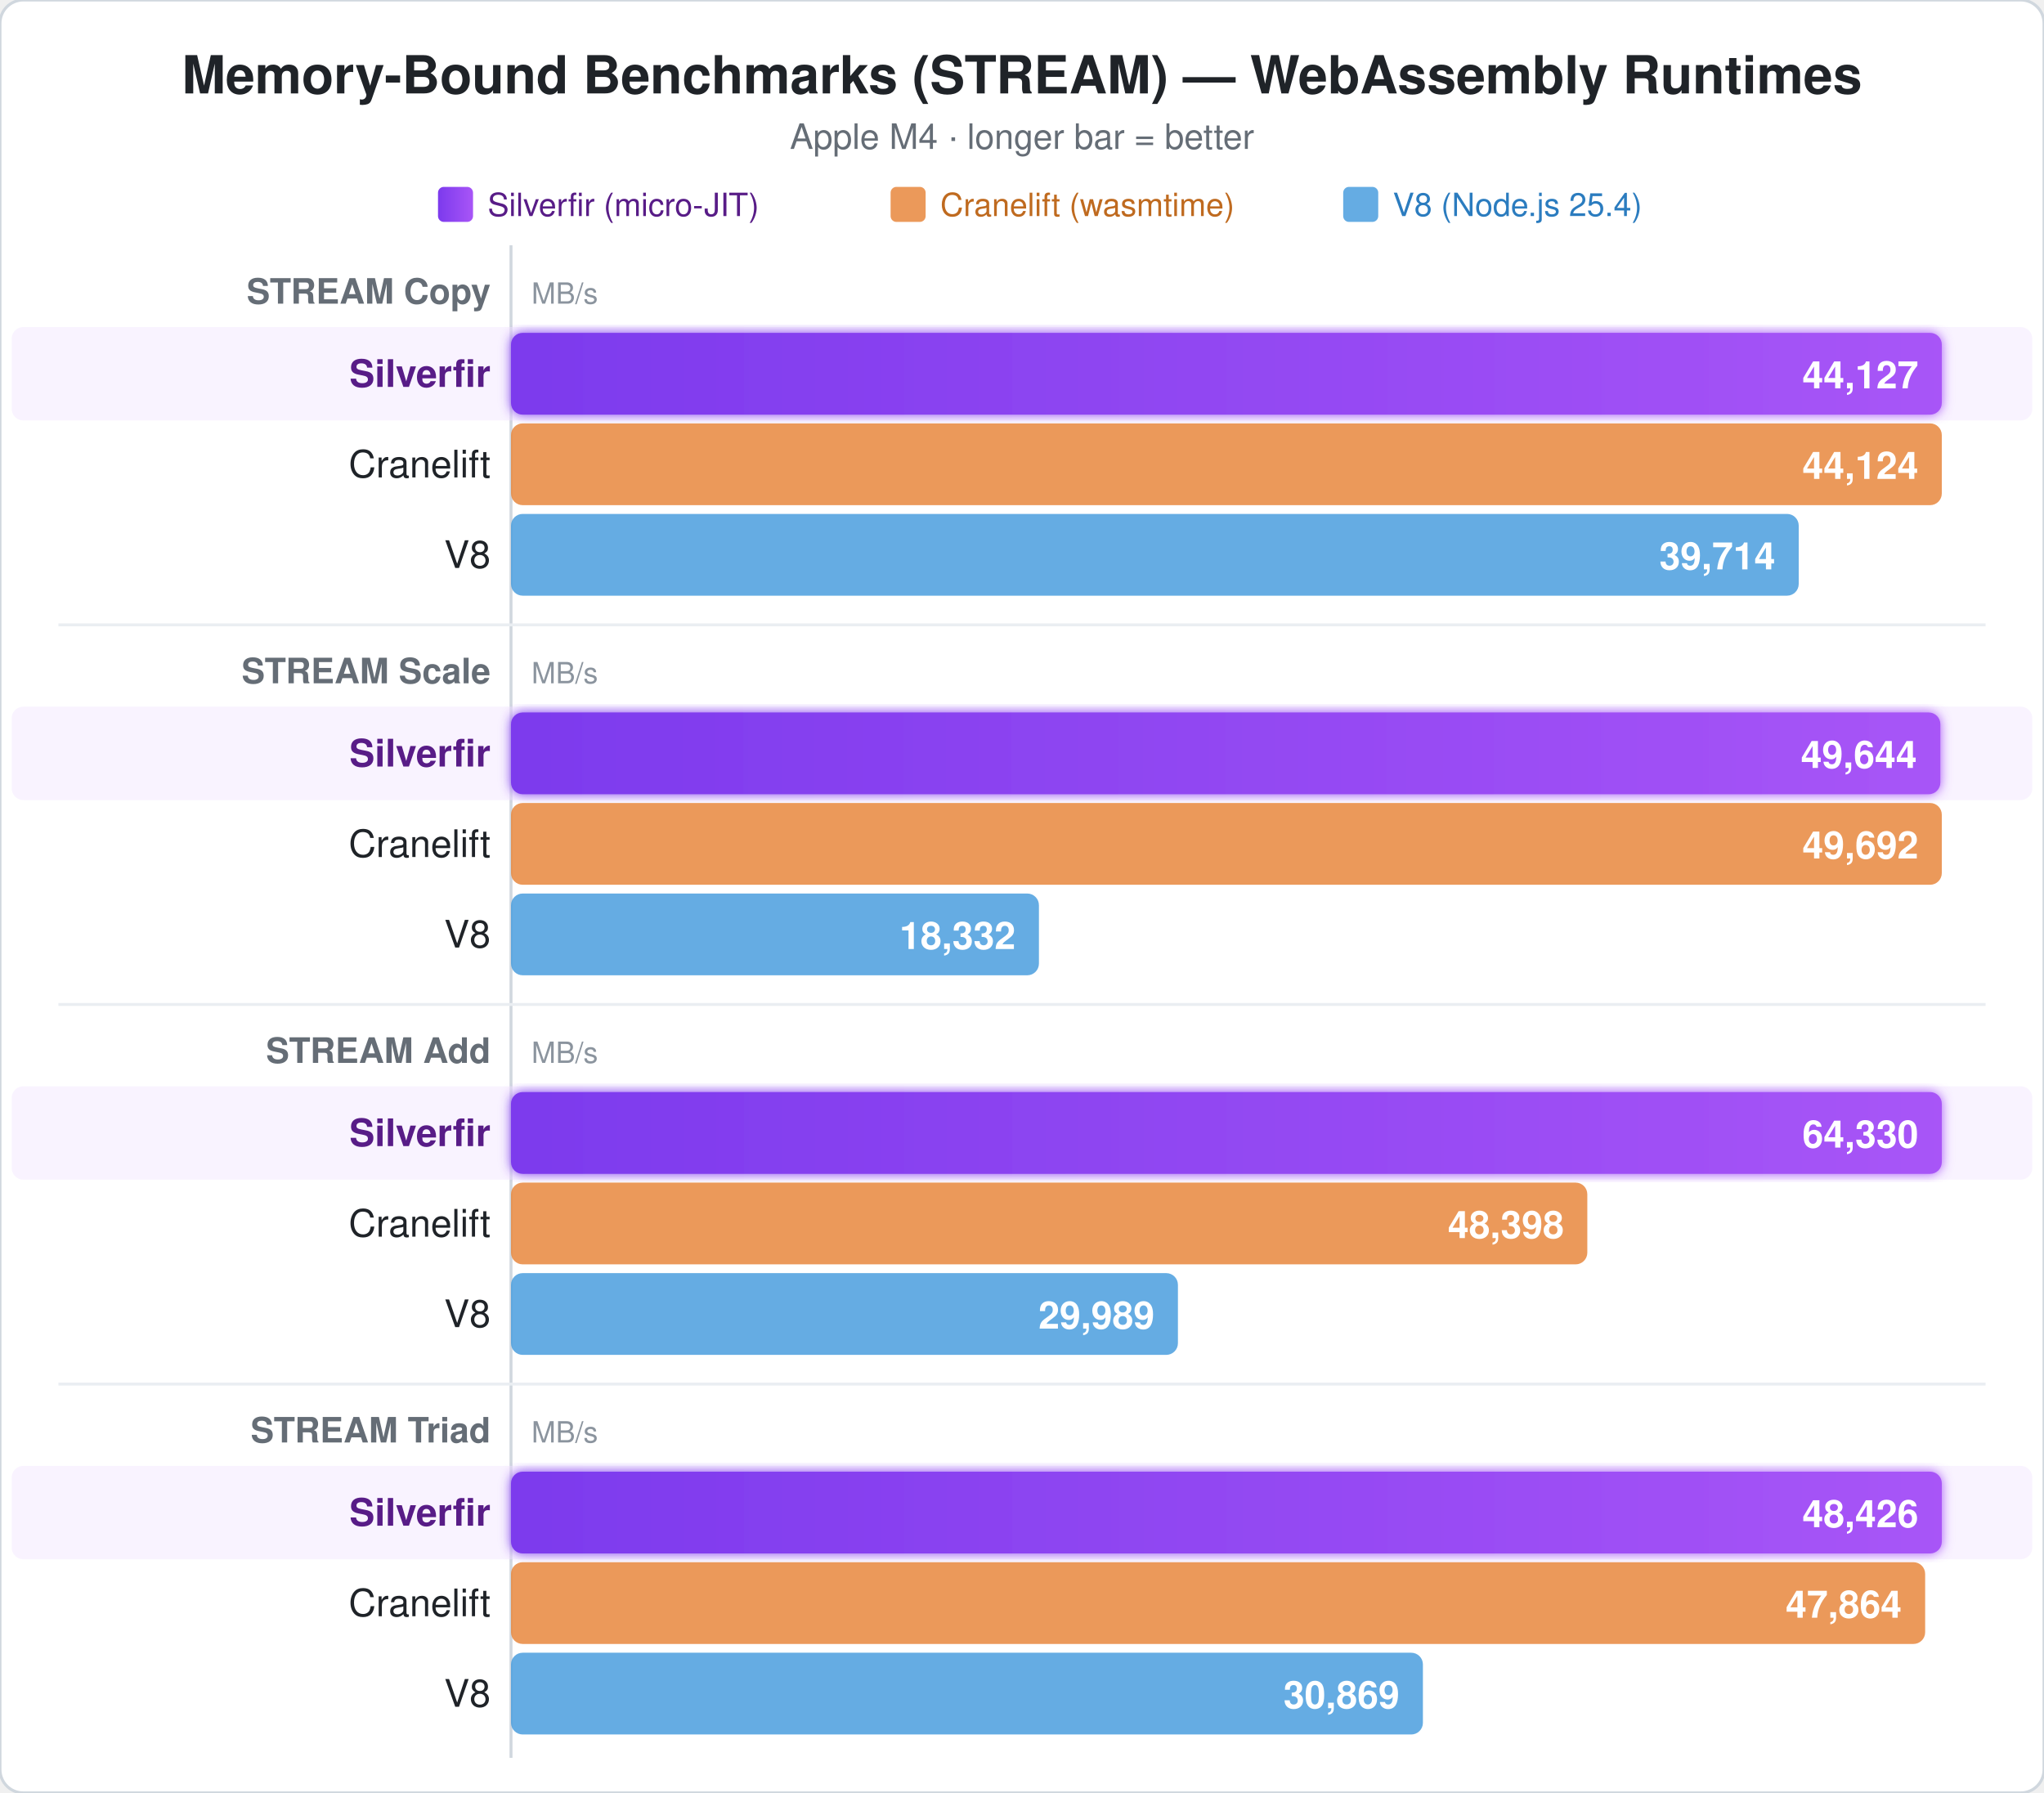
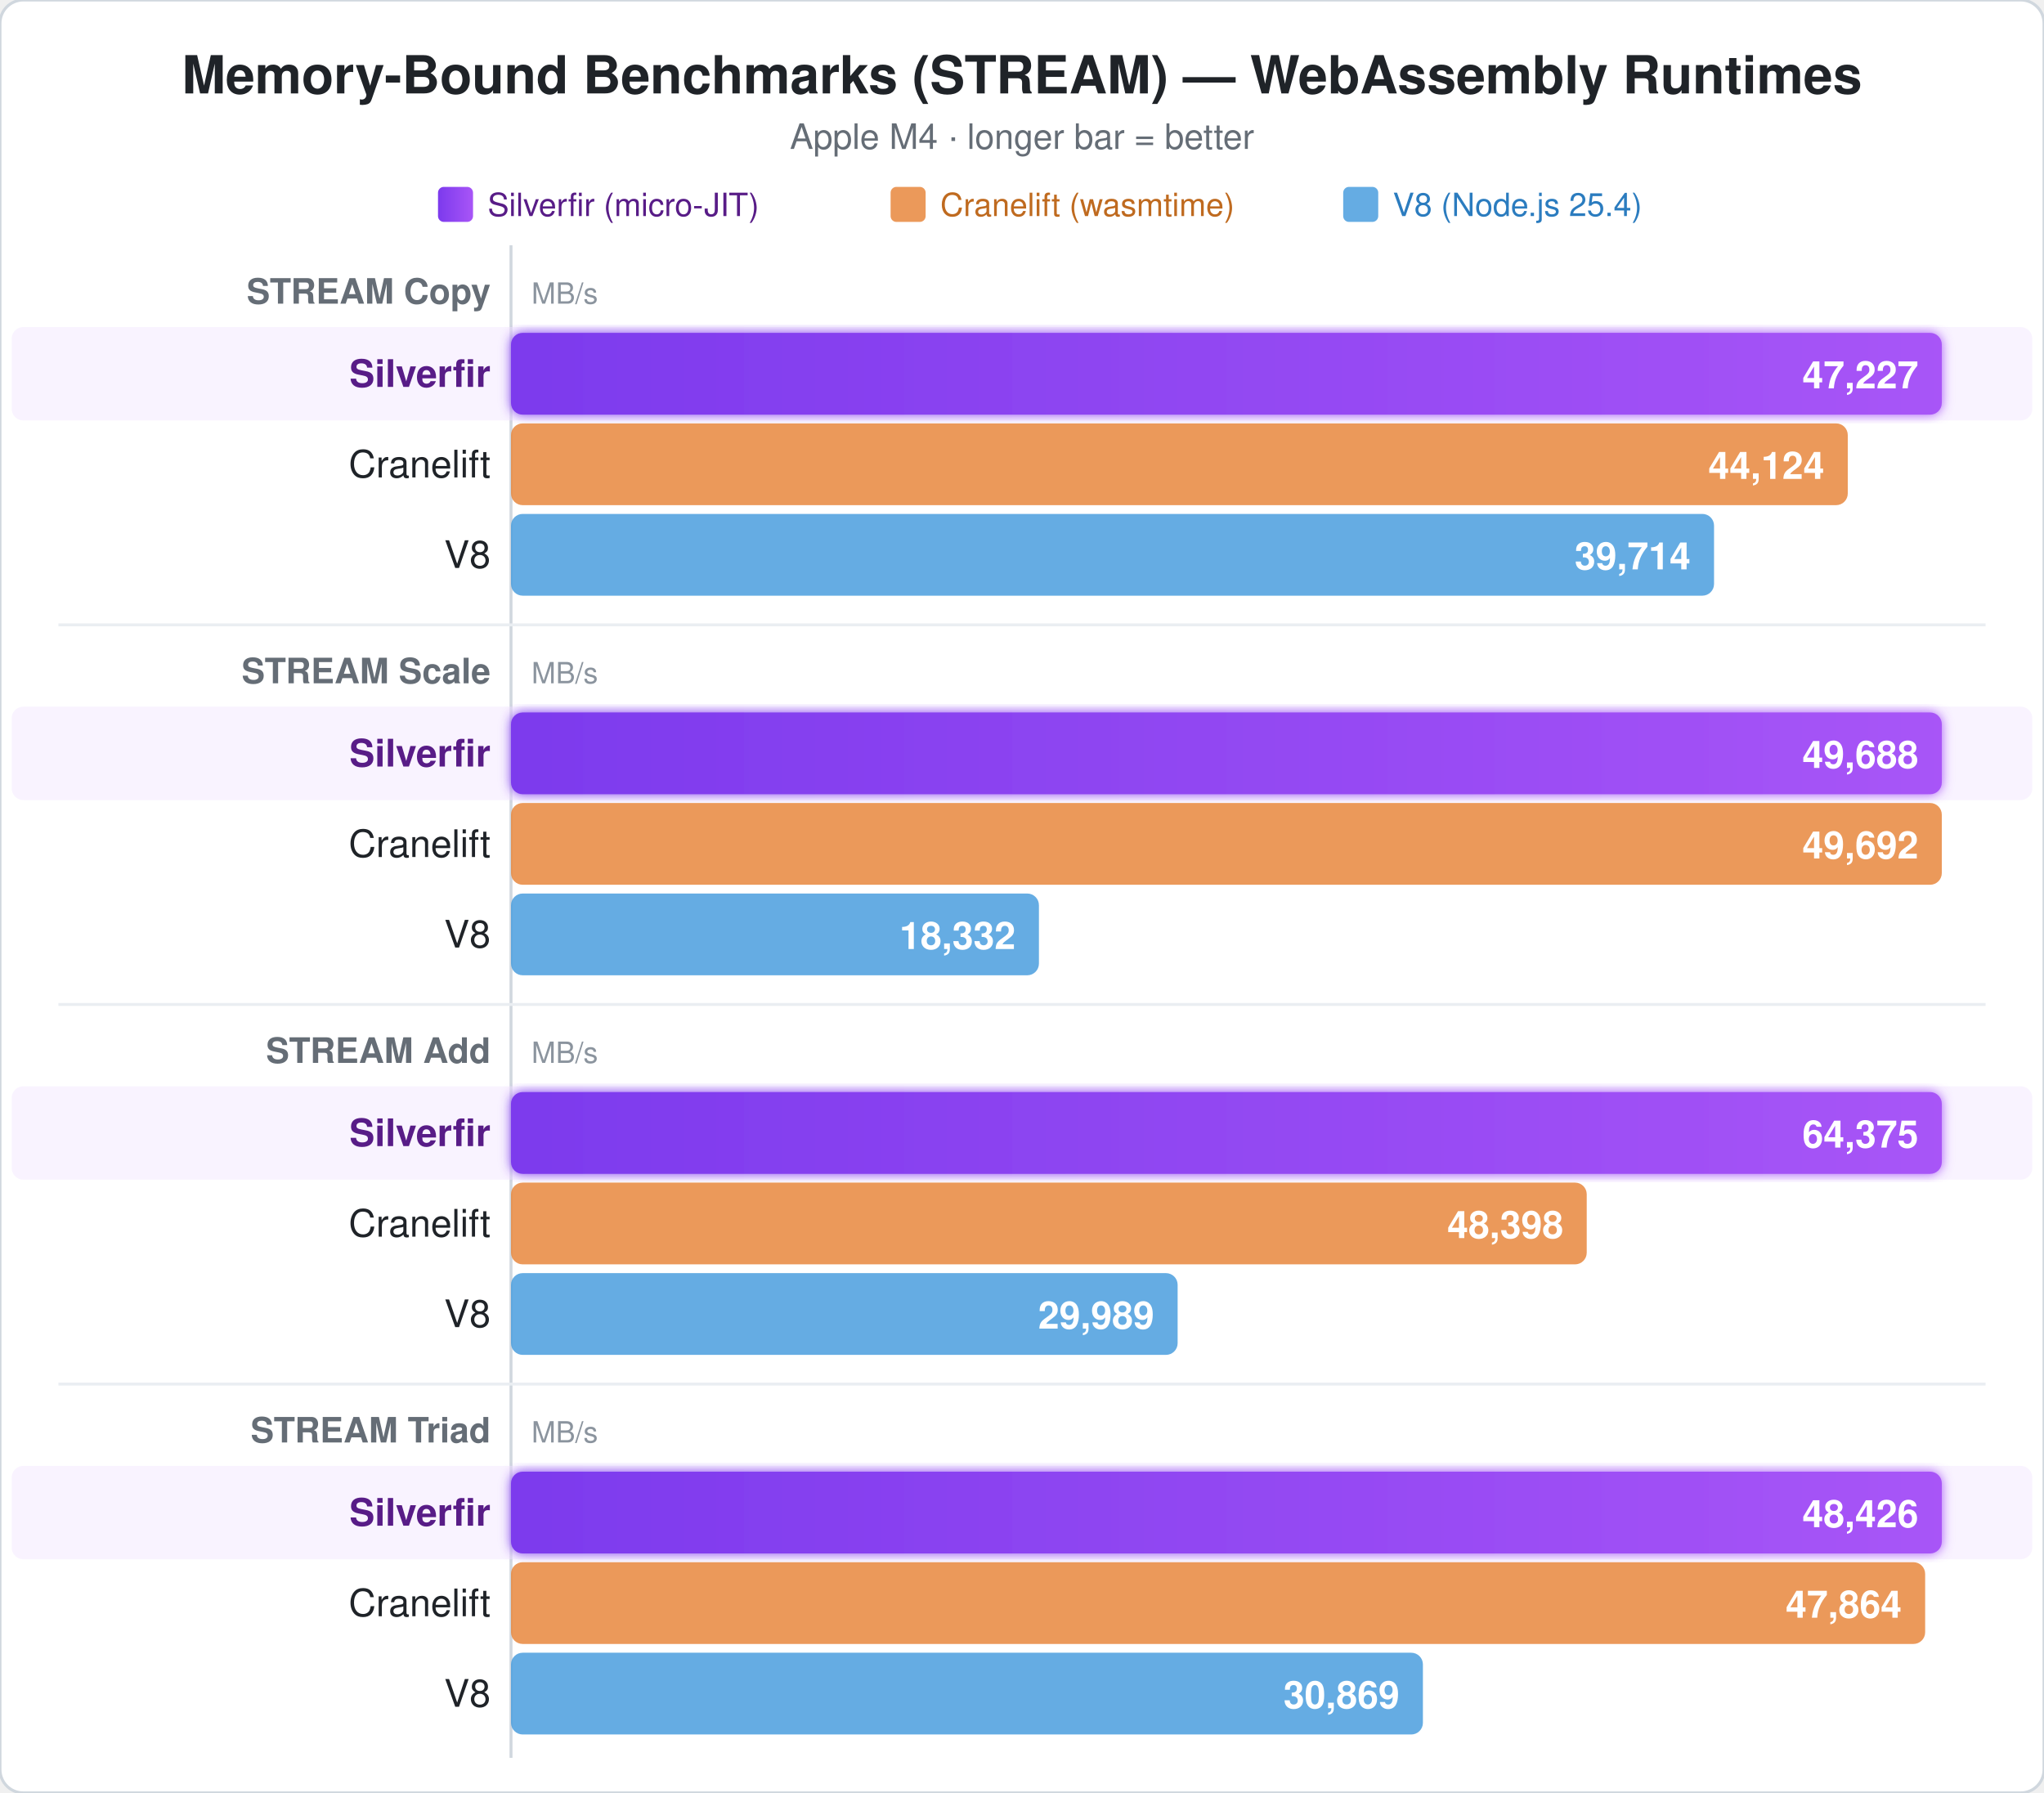
<svg xmlns="http://www.w3.org/2000/svg" role="img" viewBox="0 0 700 614" width="700" height="614">
  <defs>
    <linearGradient id="hlGrad" x1="0" y1="0" x2="1" y2="0">
      <stop offset="0%" stop-color="#7c3aed" />
      <stop offset="100%" stop-color="#a855f7" />
    </linearGradient>
    <filter id="glow">
      <feGaussianBlur stdDeviation="2" result="blur" />
      <feMerge>
        <feMergeNode in="blur" />
        <feMergeNode in="SourceGraphic" />
      </feMerge>
    </filter>
  </defs>
  <rect width="700" height="614" rx="8" ry="8" fill="#ffffff" stroke="#d0d7de" stroke-width="1" />
  <text x="350.0" y="32" text-anchor="middle" fill="#1f2328" font-family="Segoe UI,Helvetica,Arial,sans-serif" font-size="18" font-weight="600">Memory-Bound Benchmarks (STREAM) — WebAssembly Runtimes</text>
  <text x="350.0" y="51" text-anchor="middle" fill="#656d76" font-family="Segoe UI,Helvetica,Arial,sans-serif" font-size="12">Apple M4  ·  longer bar = better</text>
  <rect x="150.0" y="64" width="12" height="12" rx="2" fill="url(#hlGrad)" />
  <text x="167.0" y="74" fill="#581c87" font-family="Segoe UI,Helvetica,Arial,sans-serif" font-size="11">Silverfir (micro-JIT)</text>
  <rect x="305.0" y="64" width="12" height="12" rx="2" fill="#e8873d" opacity="0.85" />
  <text x="322.0" y="74" fill="#bf6a1f" font-family="Segoe UI,Helvetica,Arial,sans-serif" font-size="11">Cranelift (wasmtime)</text>
  <rect x="460.0" y="64" width="12" height="12" rx="2" fill="#4a9ede" opacity="0.85" />
  <text x="477.0" y="74" fill="#2b7cbf" font-family="Segoe UI,Helvetica,Arial,sans-serif" font-size="11">V8 (Node.js 25.4)</text>
  <line x1="175" y1="84" x2="175" y2="602" stroke="#d0d7de" stroke-width="1" />
  <text x="168" y="104.0" text-anchor="end" fill="#656d76" font-family="Segoe UI,Helvetica,Arial,sans-serif" font-size="12" font-weight="600">STREAM Copy</text>
  <text x="182" y="104.0" fill="#8b949e" font-family="Segoe UI,Helvetica,Arial,sans-serif" font-size="10">MB/s</text>
  <rect x="4" y="112" width="692" height="32" rx="4" fill="#f3e8ff" opacity="0.5" />
  <text x="168" y="132.5" text-anchor="end" fill="#581c87" font-family="Segoe UI,Helvetica,Arial,sans-serif" font-size="13" font-weight="700">Silverfir</text>
  <rect x="175" y="114" width="490.0" height="28" rx="4" fill="url(#hlGrad)" filter="url(#glow)">
    <animate attributeName="width" from="0" to="490.0" dur="0.35s" fill="freeze" />
  </rect>
-   <text x="657.0" y="133.0" text-anchor="end" fill="#ffffff" font-family="Segoe UI,Helvetica,Arial,sans-serif" font-size="13" font-weight="700">44,127</text>
+   <text x="657.0" y="133.0" text-anchor="end" fill="#ffffff" font-family="Segoe UI,Helvetica,Arial,sans-serif" font-size="13" font-weight="700">47,227</text>
  <text x="168" y="163.5" text-anchor="end" fill="#1f2328" font-family="Segoe UI,Helvetica,Arial,sans-serif" font-size="13" font-weight="400">Cranelift</text>
-   <rect x="175" y="145" width="490.0" height="28" rx="4" fill="#e8873d" opacity="0.85">
-     <animate attributeName="width" from="0" to="490.0" dur="0.39s" fill="freeze" />
+   <rect x="175" y="145" width="457.8" height="28" rx="4" fill="#e8873d" opacity="0.85">
+     <animate attributeName="width" from="0" to="457.8" dur="0.39s" fill="freeze" />
  </rect>
-   <text x="657.0" y="164.0" text-anchor="end" fill="#ffffff" font-family="Segoe UI,Helvetica,Arial,sans-serif" font-size="13" font-weight="700">44,124</text>
+   <text x="624.8" y="164.0" text-anchor="end" fill="#ffffff" font-family="Segoe UI,Helvetica,Arial,sans-serif" font-size="13" font-weight="700">44,124</text>
  <text x="168" y="194.5" text-anchor="end" fill="#1f2328" font-family="Segoe UI,Helvetica,Arial,sans-serif" font-size="13" font-weight="400">V8</text>
-   <rect x="175" y="176" width="441.0" height="28" rx="4" fill="#4a9ede" opacity="0.85">
-     <animate attributeName="width" from="0" to="441.0" dur="0.43s" fill="freeze" />
+   <rect x="175" y="176" width="412.0" height="28" rx="4" fill="#4a9ede" opacity="0.85">
+     <animate attributeName="width" from="0" to="412.0" dur="0.43s" fill="freeze" />
  </rect>
-   <text x="608.0" y="195.0" text-anchor="end" fill="#ffffff" font-family="Segoe UI,Helvetica,Arial,sans-serif" font-size="13" font-weight="700">39,714</text>
+   <text x="579.0" y="195.0" text-anchor="end" fill="#ffffff" font-family="Segoe UI,Helvetica,Arial,sans-serif" font-size="13" font-weight="700">39,714</text>
  <line x1="20" y1="214" x2="680" y2="214" stroke="#eaeef2" stroke-width="1" />
  <text x="168" y="234.0" text-anchor="end" fill="#656d76" font-family="Segoe UI,Helvetica,Arial,sans-serif" font-size="12" font-weight="600">STREAM Scale</text>
  <text x="182" y="234.0" fill="#8b949e" font-family="Segoe UI,Helvetica,Arial,sans-serif" font-size="10">MB/s</text>
  <rect x="4" y="242" width="692" height="32" rx="4" fill="#f3e8ff" opacity="0.5" />
  <text x="168" y="262.5" text-anchor="end" fill="#581c87" font-family="Segoe UI,Helvetica,Arial,sans-serif" font-size="13" font-weight="700">Silverfir</text>
-   <rect x="175" y="244" width="489.5" height="28" rx="4" fill="url(#hlGrad)" filter="url(#glow)">
-     <animate attributeName="width" from="0" to="489.5" dur="0.39s" fill="freeze" />
+   <rect x="175" y="244" width="490.0" height="28" rx="4" fill="url(#hlGrad)" filter="url(#glow)">
+     <animate attributeName="width" from="0" to="490.0" dur="0.39s" fill="freeze" />
  </rect>
-   <text x="656.5" y="263.0" text-anchor="end" fill="#ffffff" font-family="Segoe UI,Helvetica,Arial,sans-serif" font-size="13" font-weight="700">49,644</text>
+   <text x="657.0" y="263.0" text-anchor="end" fill="#ffffff" font-family="Segoe UI,Helvetica,Arial,sans-serif" font-size="13" font-weight="700">49,688</text>
  <text x="168" y="293.5" text-anchor="end" fill="#1f2328" font-family="Segoe UI,Helvetica,Arial,sans-serif" font-size="13" font-weight="400">Cranelift</text>
  <rect x="175" y="275" width="490.0" height="28" rx="4" fill="#e8873d" opacity="0.85">
    <animate attributeName="width" from="0" to="490.0" dur="0.43s" fill="freeze" />
  </rect>
  <text x="657.0" y="294.0" text-anchor="end" fill="#ffffff" font-family="Segoe UI,Helvetica,Arial,sans-serif" font-size="13" font-weight="700">49,692</text>
  <text x="168" y="324.5" text-anchor="end" fill="#1f2328" font-family="Segoe UI,Helvetica,Arial,sans-serif" font-size="13" font-weight="400">V8</text>
  <rect x="175" y="306" width="180.8" height="28" rx="4" fill="#4a9ede" opacity="0.85">
    <animate attributeName="width" from="0" to="180.8" dur="0.47s" fill="freeze" />
  </rect>
  <text x="347.8" y="325.0" text-anchor="end" fill="#ffffff" font-family="Segoe UI,Helvetica,Arial,sans-serif" font-size="13" font-weight="700">18,332</text>
  <line x1="20" y1="344" x2="680" y2="344" stroke="#eaeef2" stroke-width="1" />
  <text x="168" y="364.0" text-anchor="end" fill="#656d76" font-family="Segoe UI,Helvetica,Arial,sans-serif" font-size="12" font-weight="600">STREAM Add</text>
  <text x="182" y="364.0" fill="#8b949e" font-family="Segoe UI,Helvetica,Arial,sans-serif" font-size="10">MB/s</text>
  <rect x="4" y="372" width="692" height="32" rx="4" fill="#f3e8ff" opacity="0.5" />
  <text x="168" y="392.5" text-anchor="end" fill="#581c87" font-family="Segoe UI,Helvetica,Arial,sans-serif" font-size="13" font-weight="700">Silverfir</text>
  <rect x="175" y="374" width="490.0" height="28" rx="4" fill="url(#hlGrad)" filter="url(#glow)">
    <animate attributeName="width" from="0" to="490.0" dur="0.43s" fill="freeze" />
  </rect>
-   <text x="657.0" y="393.0" text-anchor="end" fill="#ffffff" font-family="Segoe UI,Helvetica,Arial,sans-serif" font-size="13" font-weight="700">64,330</text>
+   <text x="657.0" y="393.0" text-anchor="end" fill="#ffffff" font-family="Segoe UI,Helvetica,Arial,sans-serif" font-size="13" font-weight="700">64,375</text>
  <text x="168" y="423.5" text-anchor="end" fill="#1f2328" font-family="Segoe UI,Helvetica,Arial,sans-serif" font-size="13" font-weight="400">Cranelift</text>
-   <rect x="175" y="405" width="368.6" height="28" rx="4" fill="#e8873d" opacity="0.85">
-     <animate attributeName="width" from="0" to="368.6" dur="0.47s" fill="freeze" />
+   <rect x="175" y="405" width="368.4" height="28" rx="4" fill="#e8873d" opacity="0.85">
+     <animate attributeName="width" from="0" to="368.4" dur="0.47s" fill="freeze" />
  </rect>
-   <text x="535.6" y="424.0" text-anchor="end" fill="#ffffff" font-family="Segoe UI,Helvetica,Arial,sans-serif" font-size="13" font-weight="700">48,398</text>
+   <text x="535.4" y="424.0" text-anchor="end" fill="#ffffff" font-family="Segoe UI,Helvetica,Arial,sans-serif" font-size="13" font-weight="700">48,398</text>
  <text x="168" y="454.5" text-anchor="end" fill="#1f2328" font-family="Segoe UI,Helvetica,Arial,sans-serif" font-size="13" font-weight="400">V8</text>
-   <rect x="175" y="436" width="228.4" height="28" rx="4" fill="#4a9ede" opacity="0.85">
-     <animate attributeName="width" from="0" to="228.4" dur="0.51s" fill="freeze" />
+   <rect x="175" y="436" width="228.3" height="28" rx="4" fill="#4a9ede" opacity="0.85">
+     <animate attributeName="width" from="0" to="228.3" dur="0.51s" fill="freeze" />
  </rect>
-   <text x="395.4" y="455.0" text-anchor="end" fill="#ffffff" font-family="Segoe UI,Helvetica,Arial,sans-serif" font-size="13" font-weight="700">29,989</text>
+   <text x="395.3" y="455.0" text-anchor="end" fill="#ffffff" font-family="Segoe UI,Helvetica,Arial,sans-serif" font-size="13" font-weight="700">29,989</text>
  <line x1="20" y1="474" x2="680" y2="474" stroke="#eaeef2" stroke-width="1" />
  <text x="168" y="494.0" text-anchor="end" fill="#656d76" font-family="Segoe UI,Helvetica,Arial,sans-serif" font-size="12" font-weight="600">STREAM Triad</text>
  <text x="182" y="494.0" fill="#8b949e" font-family="Segoe UI,Helvetica,Arial,sans-serif" font-size="10">MB/s</text>
  <rect x="4" y="502" width="692" height="32" rx="4" fill="#f3e8ff" opacity="0.5" />
  <text x="168" y="522.5" text-anchor="end" fill="#581c87" font-family="Segoe UI,Helvetica,Arial,sans-serif" font-size="13" font-weight="700">Silverfir</text>
  <rect x="175" y="504" width="490.0" height="28" rx="4" fill="url(#hlGrad)" filter="url(#glow)">
    <animate attributeName="width" from="0" to="490.0" dur="0.47s" fill="freeze" />
  </rect>
  <text x="657.0" y="523.0" text-anchor="end" fill="#ffffff" font-family="Segoe UI,Helvetica,Arial,sans-serif" font-size="13" font-weight="700">48,426</text>
  <text x="168" y="553.5" text-anchor="end" fill="#1f2328" font-family="Segoe UI,Helvetica,Arial,sans-serif" font-size="13" font-weight="400">Cranelift</text>
  <rect x="175" y="535" width="484.3" height="28" rx="4" fill="#e8873d" opacity="0.85">
    <animate attributeName="width" from="0" to="484.3" dur="0.51s" fill="freeze" />
  </rect>
  <text x="651.3" y="554.0" text-anchor="end" fill="#ffffff" font-family="Segoe UI,Helvetica,Arial,sans-serif" font-size="13" font-weight="700">47,864</text>
  <text x="168" y="584.5" text-anchor="end" fill="#1f2328" font-family="Segoe UI,Helvetica,Arial,sans-serif" font-size="13" font-weight="400">V8</text>
  <rect x="175" y="566" width="312.3" height="28" rx="4" fill="#4a9ede" opacity="0.85">
    <animate attributeName="width" from="0" to="312.3" dur="0.55s" fill="freeze" />
  </rect>
  <text x="479.3" y="585.0" text-anchor="end" fill="#ffffff" font-family="Segoe UI,Helvetica,Arial,sans-serif" font-size="13" font-weight="700">30,869</text>
</svg>
